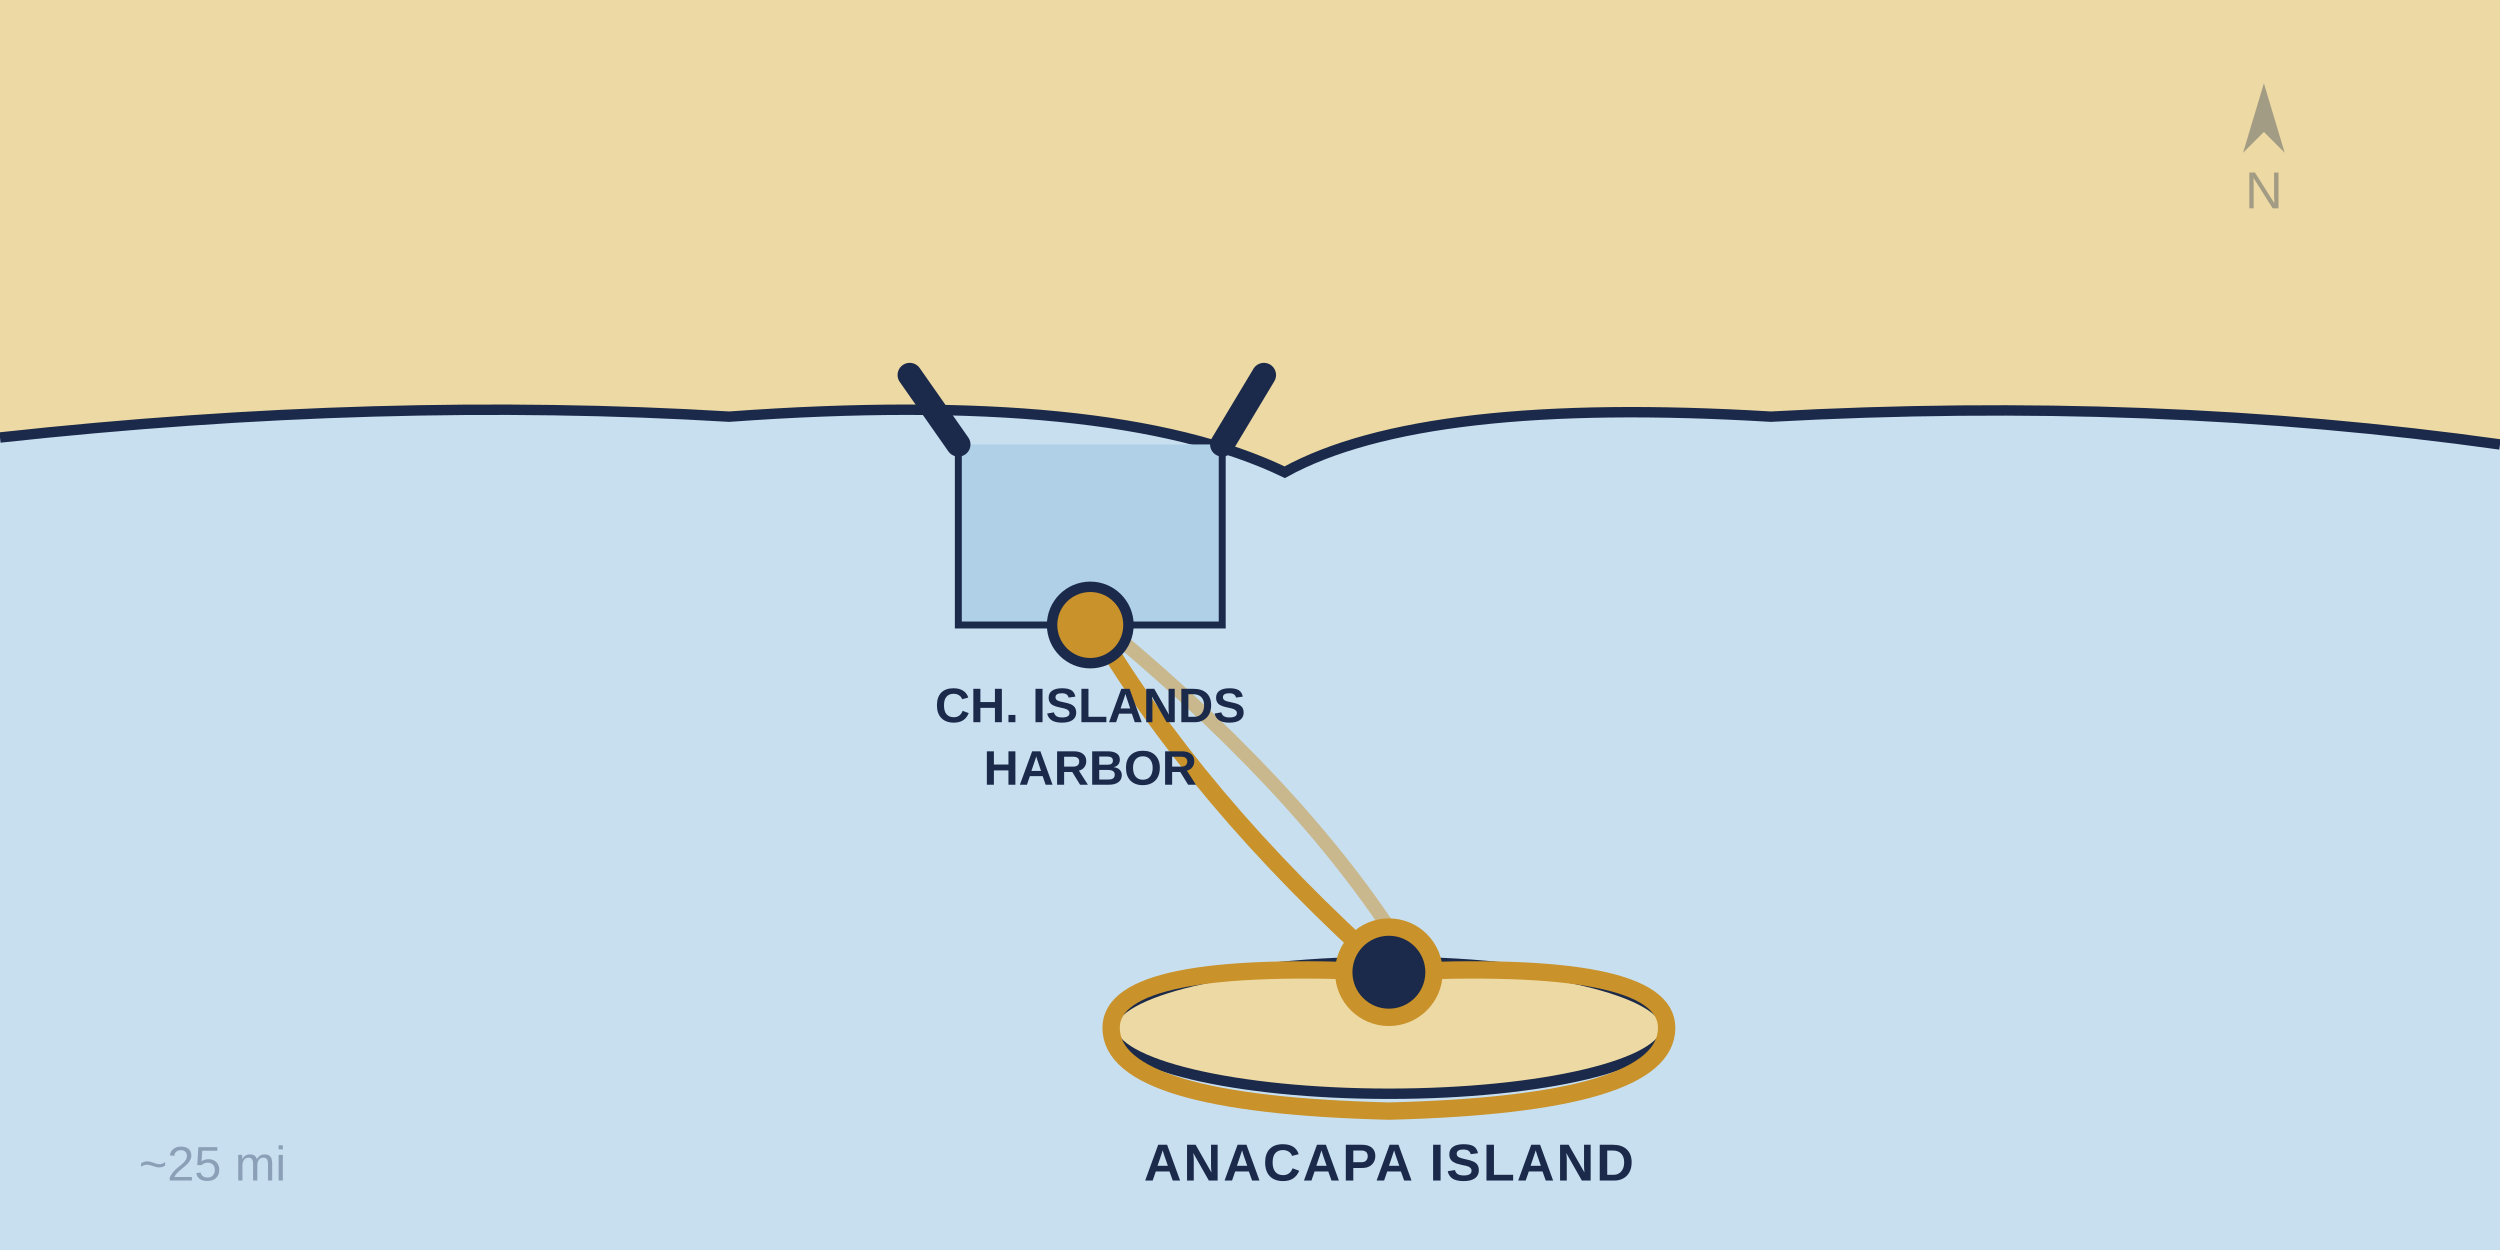
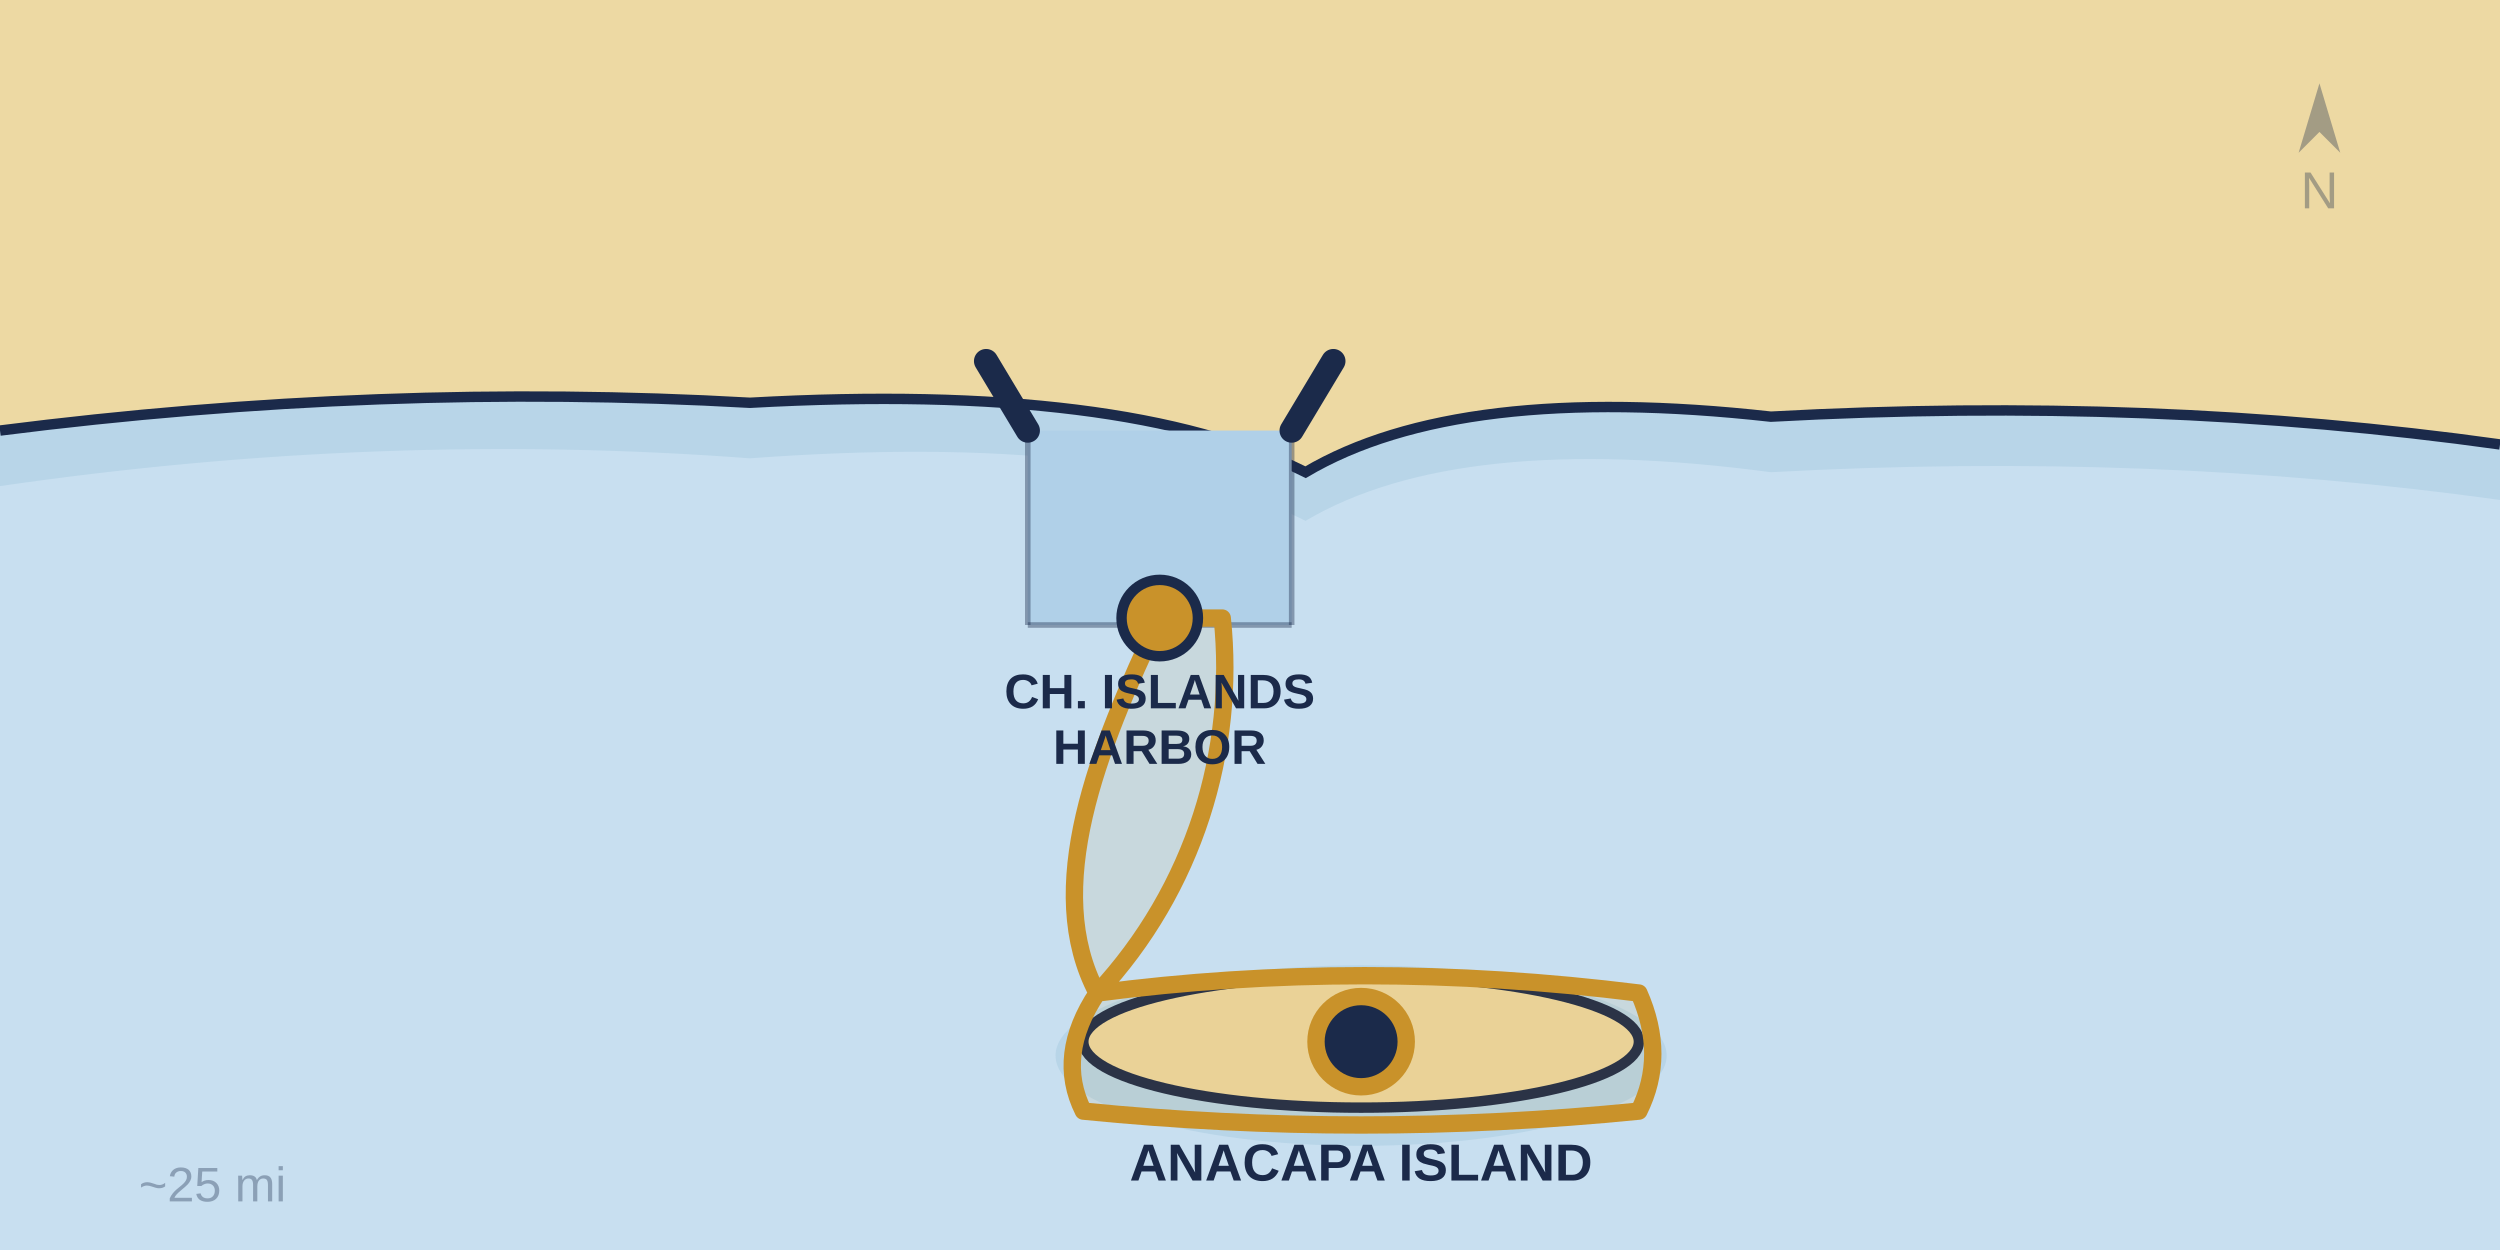
<svg xmlns="http://www.w3.org/2000/svg" width="360" height="180" viewBox="0 0 360 180">
  <rect width="360" height="180" fill="#C8DFF0" />
-   <path d="M 0,0 L 360,0 L 360,64 Q 310,57 255,60 Q 205,57 185,68 Q 160,56 105,60 Q 55,57 0,63 Z" fill="#EDD9A3" />
-   <path d="M 0,63 Q 55,57 105,60 Q 160,56 185,68 Q 205,57 255,60 Q 310,57 360,64" fill="none" stroke="#1B2A4A" stroke-width="1.5" />
-   <path d="M 138,64 L 138,90 L 176,90 L 176,64" fill="#B0D0E8" stroke="#1B2A4A" stroke-width="1" />
-   <line x1="138" y1="64" x2="131" y2="54" stroke="#1B2A4A" stroke-width="3.5" stroke-linecap="round" />
-   <line x1="176" y1="64" x2="182" y2="54" stroke="#1B2A4A" stroke-width="3.5" stroke-linecap="round" />
-   <ellipse cx="200" cy="148" rx="40" ry="9.5" fill="#EDD9A3" stroke="#1B2A4A" stroke-width="1.5" />
-   <path d="M 157,89 Q 172,115 200,140" fill="none" stroke="#C9922A" stroke-width="2.5" stroke-linecap="round" />
-   <path d="M 200,140 Q 240,138 240,148 Q 240,159 200,160 Q 160,159 160,148 Q 160,138 200,140" fill="none" stroke="#C9922A" stroke-width="2.5" stroke-linecap="round" stroke-linejoin="round" />
-   <path d="M 204,140 Q 190,116 160,91" fill="none" stroke="#C9922A" stroke-width="2" stroke-linecap="round" opacity="0.5" />
-   <circle cx="157" cy="90" r="5.5" fill="#C9922A" stroke="#1B2A4A" stroke-width="1.5" />
-   <circle cx="200" cy="140" r="6.5" fill="#1B2A4A" stroke="#C9922A" stroke-width="2.5" />
-   <text x="157" y="104" text-anchor="middle" fill="#1B2A4A" font-size="7" font-weight="bold" font-family="Arial, sans-serif">CH. ISLANDS</text>
-   <text x="157" y="113" text-anchor="middle" fill="#1B2A4A" font-size="7" font-weight="bold" font-family="Arial, sans-serif">HARBOR</text>
-   <text x="200" y="170" text-anchor="middle" fill="#1B2A4A" font-size="7.5" font-weight="bold" font-family="Arial, sans-serif" letter-spacing="0.3">ANACAPA ISLAND</text>
-   <polygon points="326,12 323,22 326,19 329,22" fill="#1B2A4A" opacity="0.35" />
-   <text x="326" y="30" text-anchor="middle" fill="#1B2A4A" font-size="7.5" font-family="Arial, sans-serif" opacity="0.35">N</text>
-   <text x="20" y="170" fill="#1B2A4A" font-size="7" font-family="Arial, sans-serif" opacity="0.35">~25 mi</text>
+   <path d="M 0,0 L 360,0 L 360,72 Q 310,65 255,68 Q 210,62 188,75 Q 162,62 108,66 Q 55,62 0,70 Z" fill="#A8CBE0" opacity="0.5" />
+   <path d="M 0,0 L 360,0 L 360,64 Q 310,57 255,60 Q 210,55 188,68 Q 162,55 108,58 Q 55,55 0,62 Z" fill="#EDD9A3" />
+   <path d="M 0,62 Q 55,55 108,58 Q 162,55 188,68 Q 210,55 255,60 Q 310,57 360,64" fill="none" stroke="#1B2A4A" stroke-width="1.5" />
+   <path d="M 148,62 L 148,90 L 186,90 L 186,62" fill="#B0D0E8" stroke="none" />
+   <line x1="148" y1="62" x2="142" y2="52" stroke="#1B2A4A" stroke-width="3.5" stroke-linecap="round" />
+   <line x1="186" y1="62" x2="192" y2="52" stroke="#1B2A4A" stroke-width="3.5" stroke-linecap="round" />
+   <line x1="148" y1="62" x2="148" y2="90" stroke="#1B2A4A" stroke-width="0.8" opacity="0.4" />
+   <line x1="186" y1="62" x2="186" y2="90" stroke="#1B2A4A" stroke-width="0.8" opacity="0.4" />
+   <line x1="148" y1="90" x2="186" y2="90" stroke="#1B2A4A" stroke-width="0.8" opacity="0.4" />
+   <ellipse cx="196" cy="152" rx="44" ry="13" fill="#A8CBE0" opacity="0.5" />
+   <ellipse cx="196" cy="150" rx="40" ry="9.5" fill="#EDD9A3" stroke="#1B2A4A" stroke-width="1.5" />
+   <path d="     M 167,89     C 158,108 150,128 158,143     Q 196,138 236,143     Q 240,152 236,160     Q 196,164 156,160     Q 152,152 158,143     C 172,128 178,108 176,89 Z   " fill="rgba(201,146,42,0.09)" stroke="#C9922A" stroke-width="2.5" stroke-linejoin="round" />
+   <circle cx="167" cy="89" r="5.5" fill="#C9922A" stroke="#1B2A4A" stroke-width="1.5" />
+   <circle cx="196" cy="150" r="6.5" fill="#1B2A4A" stroke="#C9922A" stroke-width="2.5" />
+   <text x="167" y="102" text-anchor="middle" fill="#1B2A4A" font-size="7" font-weight="bold" font-family="Arial, sans-serif">CH. ISLANDS</text>
+   <text x="167" y="110" text-anchor="middle" fill="#1B2A4A" font-size="7" font-weight="bold" font-family="Arial, sans-serif">HARBOR</text>
+   <text x="196" y="170" text-anchor="middle" fill="#1B2A4A" font-size="7.5" font-weight="bold" font-family="Arial, sans-serif">ANACAPA ISLAND</text>
+   <polygon points="334,12 331,22 334,19 337,22" fill="#1B2A4A" opacity="0.35" />
+   <text x="334" y="30" text-anchor="middle" fill="#1B2A4A" font-size="7.5" font-family="Arial, sans-serif" opacity="0.35">N</text>
+   <text x="20" y="173" fill="#1B2A4A" font-size="7" font-family="Arial, sans-serif" opacity="0.35">~25 mi</text>
</svg>
